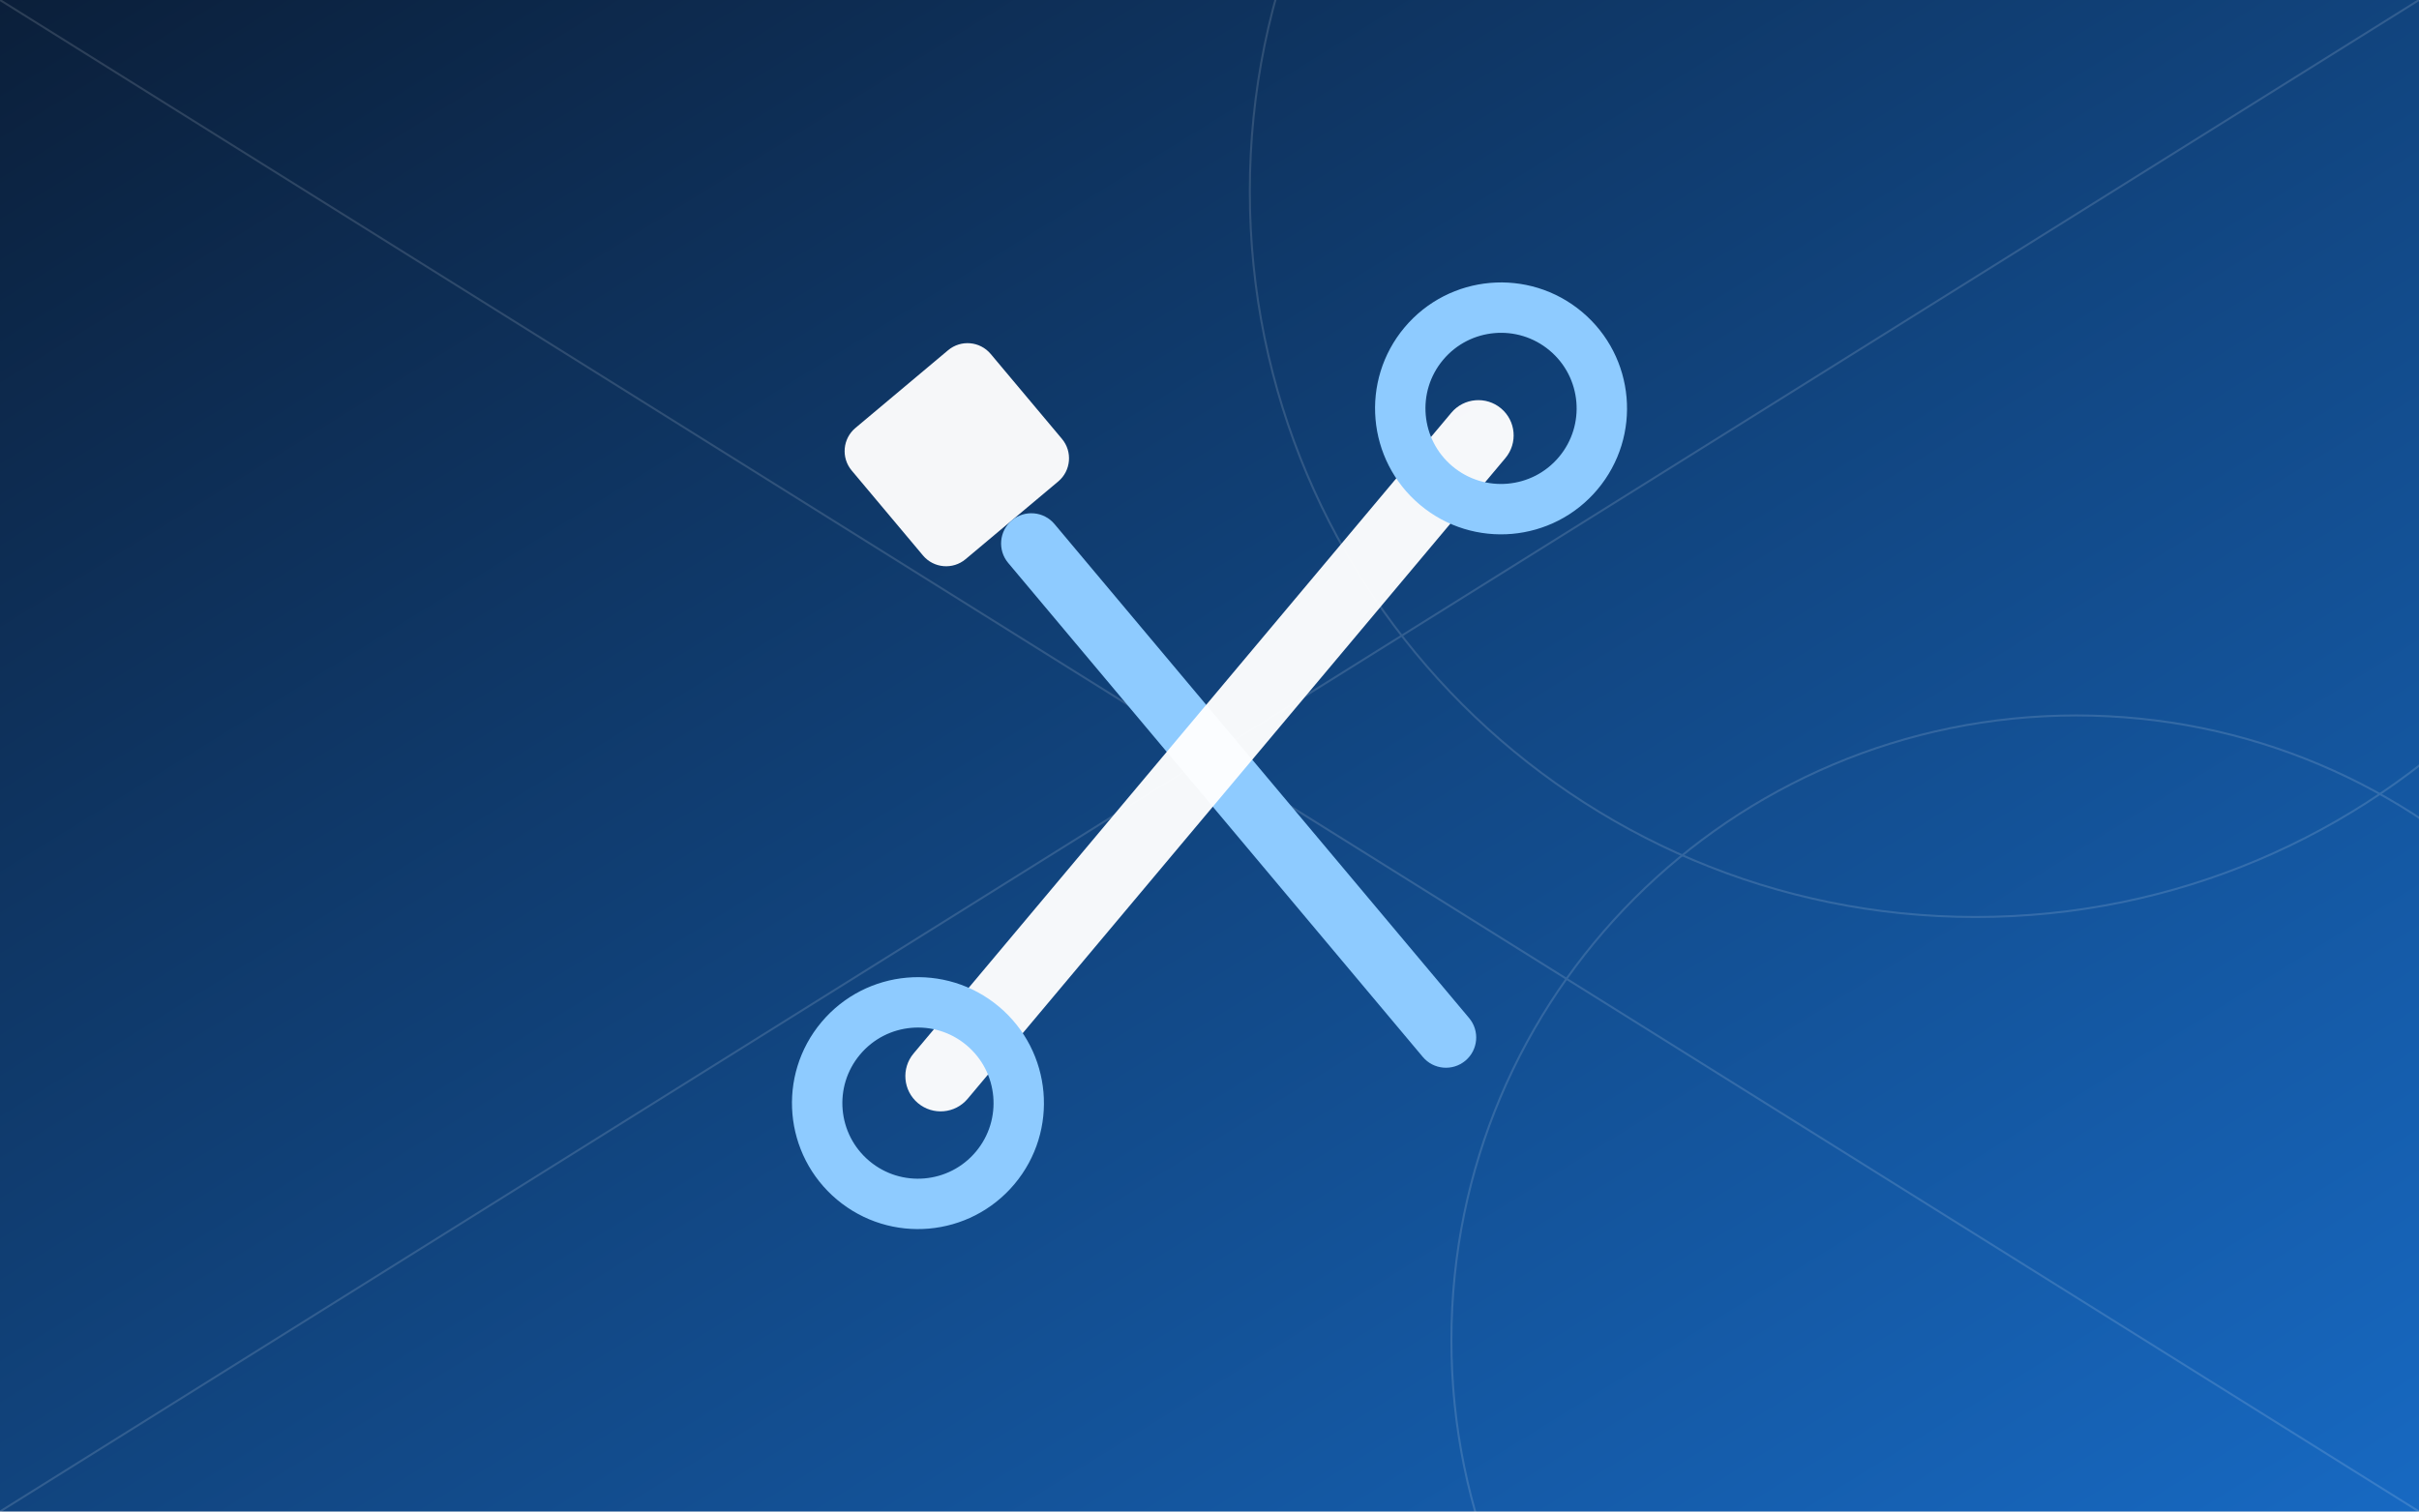
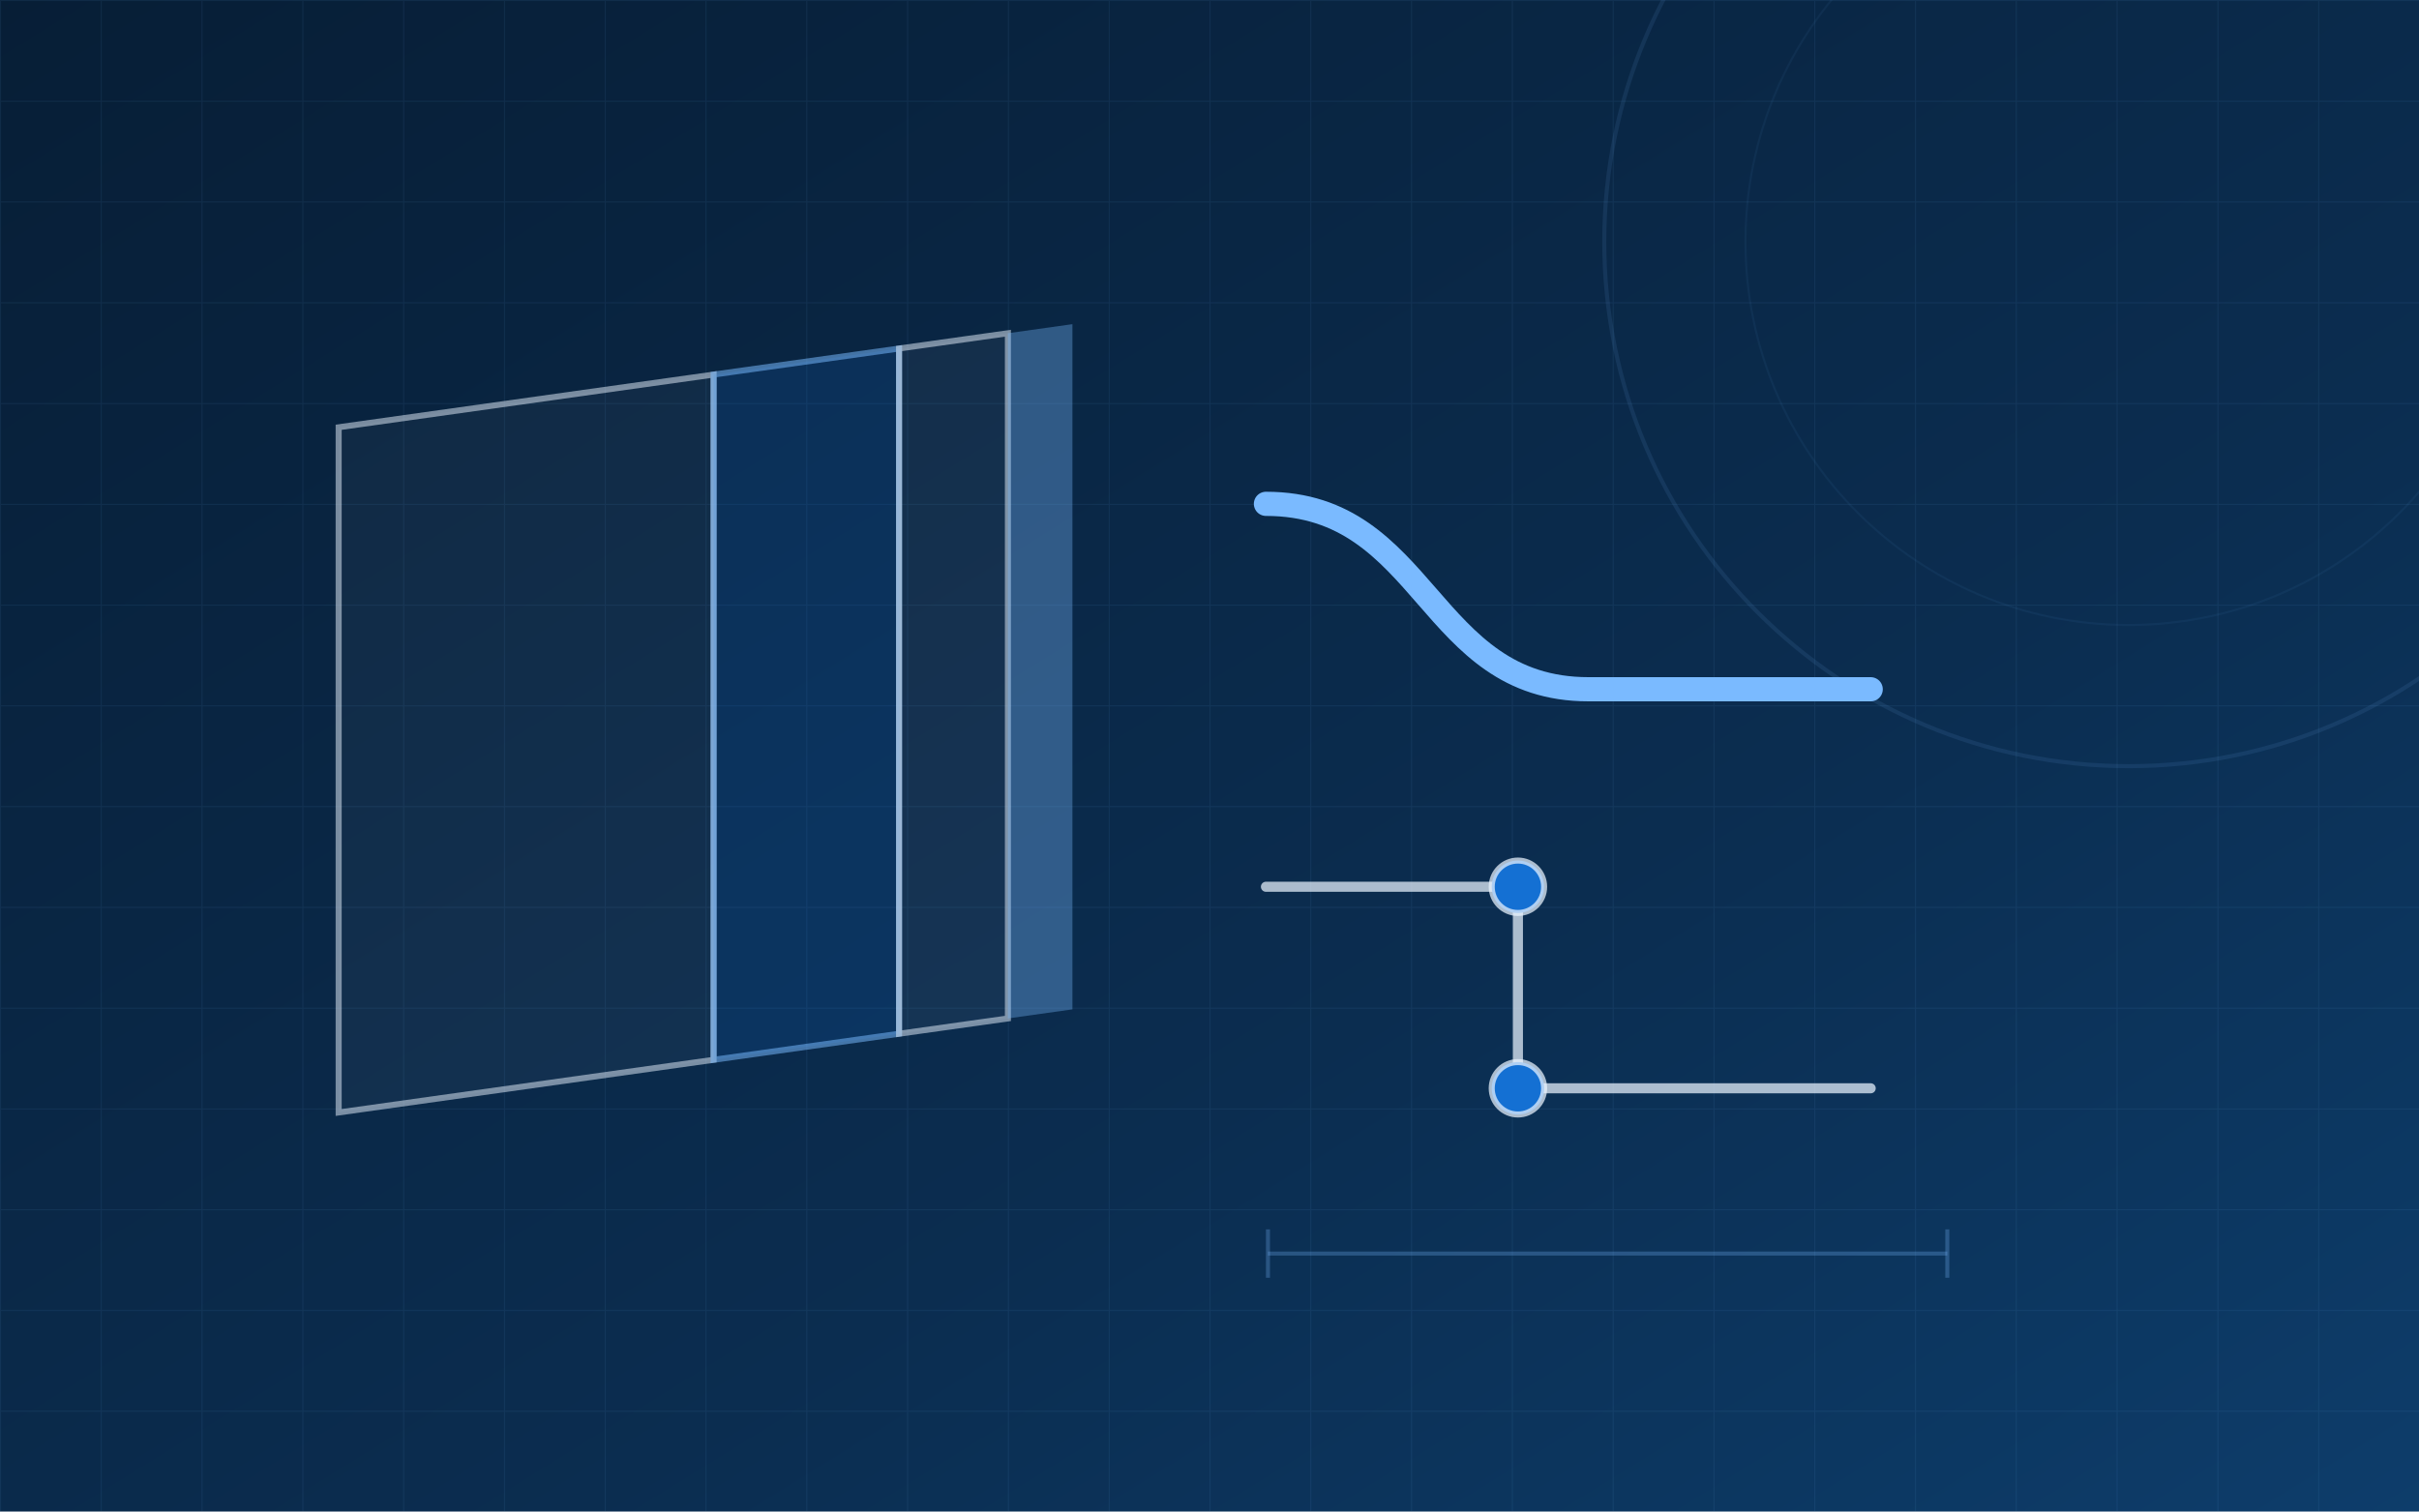
<svg xmlns="http://www.w3.org/2000/svg" width="1200" height="750" viewBox="0 0 1200 750">
  <defs>
    <linearGradient id="bg" x1="0" y1="0" x2="1" y2="1">
-       <stop offset="0%" stop-color="#0B1F3A" />
-       <stop offset="100%" stop-color="#1769C2" />
+       <stop offset="0%" stop-color="#071E36" />
+       <stop offset="62%" stop-color="#0B2D50" />
+       <stop offset="100%" stop-color="#0D3D6B" />
    </linearGradient>
+     <pattern id="grid" width="50" height="50" patternUnits="userSpaceOnUse">
+       <path d="M 50 0 L 0 0 0 50" fill="none" stroke="#7ABAFF" stroke-opacity="0.075" stroke-width="1" />
+     </pattern>
+     <filter id="glow" x="-50%" y="-50%" width="200%" height="200%">
+       <feGaussianBlur stdDeviation="8" result="blur" />
+       <feMerge>
+         <feMergeNode in="blur" />
+         <feMergeNode in="SourceGraphic" />
+       </feMerge>
+     </filter>
  </defs>
-   <rect width="1200" height="750" fill="url(#bg)" />
-   <g opacity="0.14" stroke="#ffffff" fill="none">
-     <circle cx="980" cy="95" r="360" />
-     <circle cx="1030" cy="665" r="310" />
-     <path d="M0 0 L1200 750" />
-     <path d="M1200 0 L0 750" />
-   </g>
-   <g transform="translate(600,375) scale(2.5)">
-     <g transform="rotate(-40)">
-       <rect x="-18" y="-95" width="36" height="34" rx="6" fill="#ffffff" fill-opacity="0.96" />
-       <rect x="-6" y="-61" width="12" height="140" rx="6" fill="#8ECBFF" />
+   <rect width="100%" height="100%" fill="url(#bg)" />
+   <rect width="100%" height="100%" fill="url(#grid)" />
+   <circle cx="88%" cy="16%" r="26%" fill="none" stroke="#7ABAFF" stroke-opacity="0.10" stroke-width="2" />
+   <circle cx="88%" cy="16%" r="19%" fill="none" stroke="#7ABAFF" stroke-opacity="0.055" stroke-width="1" />
+   <path d="M 4% 90% H 36%" stroke="#7ABAFF" stroke-opacity="0.26" stroke-width="2" />
+   <path d="M 4% 90% v -14" stroke="#7ABAFF" stroke-opacity="0.26" stroke-width="2" />
+   <g transform="translate(168 132)">
+     <g transform="skewY(-8)">
+       <rect x="0" y="80" width="186" height="340" fill="#FFFFFF" fill-opacity="0.035" stroke="#EAF4FF" stroke-opacity="0.50" stroke-width="3" />
+       <rect x="186" y="80" width="92" height="340" fill="#1470D3" fill-opacity="0.16" stroke="#7ABAFF" stroke-opacity="0.52" stroke-width="3" />
+       <rect x="278" y="80" width="54" height="340" fill="#FFFFFF" fill-opacity="0.045" stroke="#EAF4FF" stroke-opacity="0.50" stroke-width="3" />
+       <rect x="332" y="80" width="32" height="340" fill="#7ABAFF" fill-opacity="0.35" />
    </g>
-     <g transform="rotate(40)">
-       <rect x="-7" y="-90" width="14" height="180" rx="7" fill="#ffffff" fill-opacity="0.96" />
-       <circle cx="0" cy="-90" r="20" fill="none" stroke="#8ECBFF" stroke-width="10" />
-       <circle cx="0" cy="90" r="20" fill="none" stroke="#8ECBFF" stroke-width="10" />
-     </g>
+     <path d="M460 118 C540 118 540 210 620 210 H760" fill="none" stroke="#7ABAFF" stroke-width="12" stroke-linecap="round" />
+     <path d="M460 308 H585 V408 H760" fill="none" stroke="#EAF4FF" stroke-opacity="0.72" stroke-width="5" stroke-linecap="round" stroke-linejoin="round" />
+     <circle cx="585" cy="308" r="13" fill="#1470D3" stroke="#EAF4FF" stroke-opacity="0.72" stroke-width="3" />
+     <circle cx="585" cy="408" r="13" fill="#1470D3" stroke="#EAF4FF" stroke-opacity="0.72" stroke-width="3" />
+     <path d="M461 490 H798" stroke="#7ABAFF" stroke-opacity="0.27" stroke-width="2" />
+     <path d="M461 478 V502 M798 478 V502" stroke="#7ABAFF" stroke-opacity="0.27" stroke-width="2" />
  </g>
</svg>
